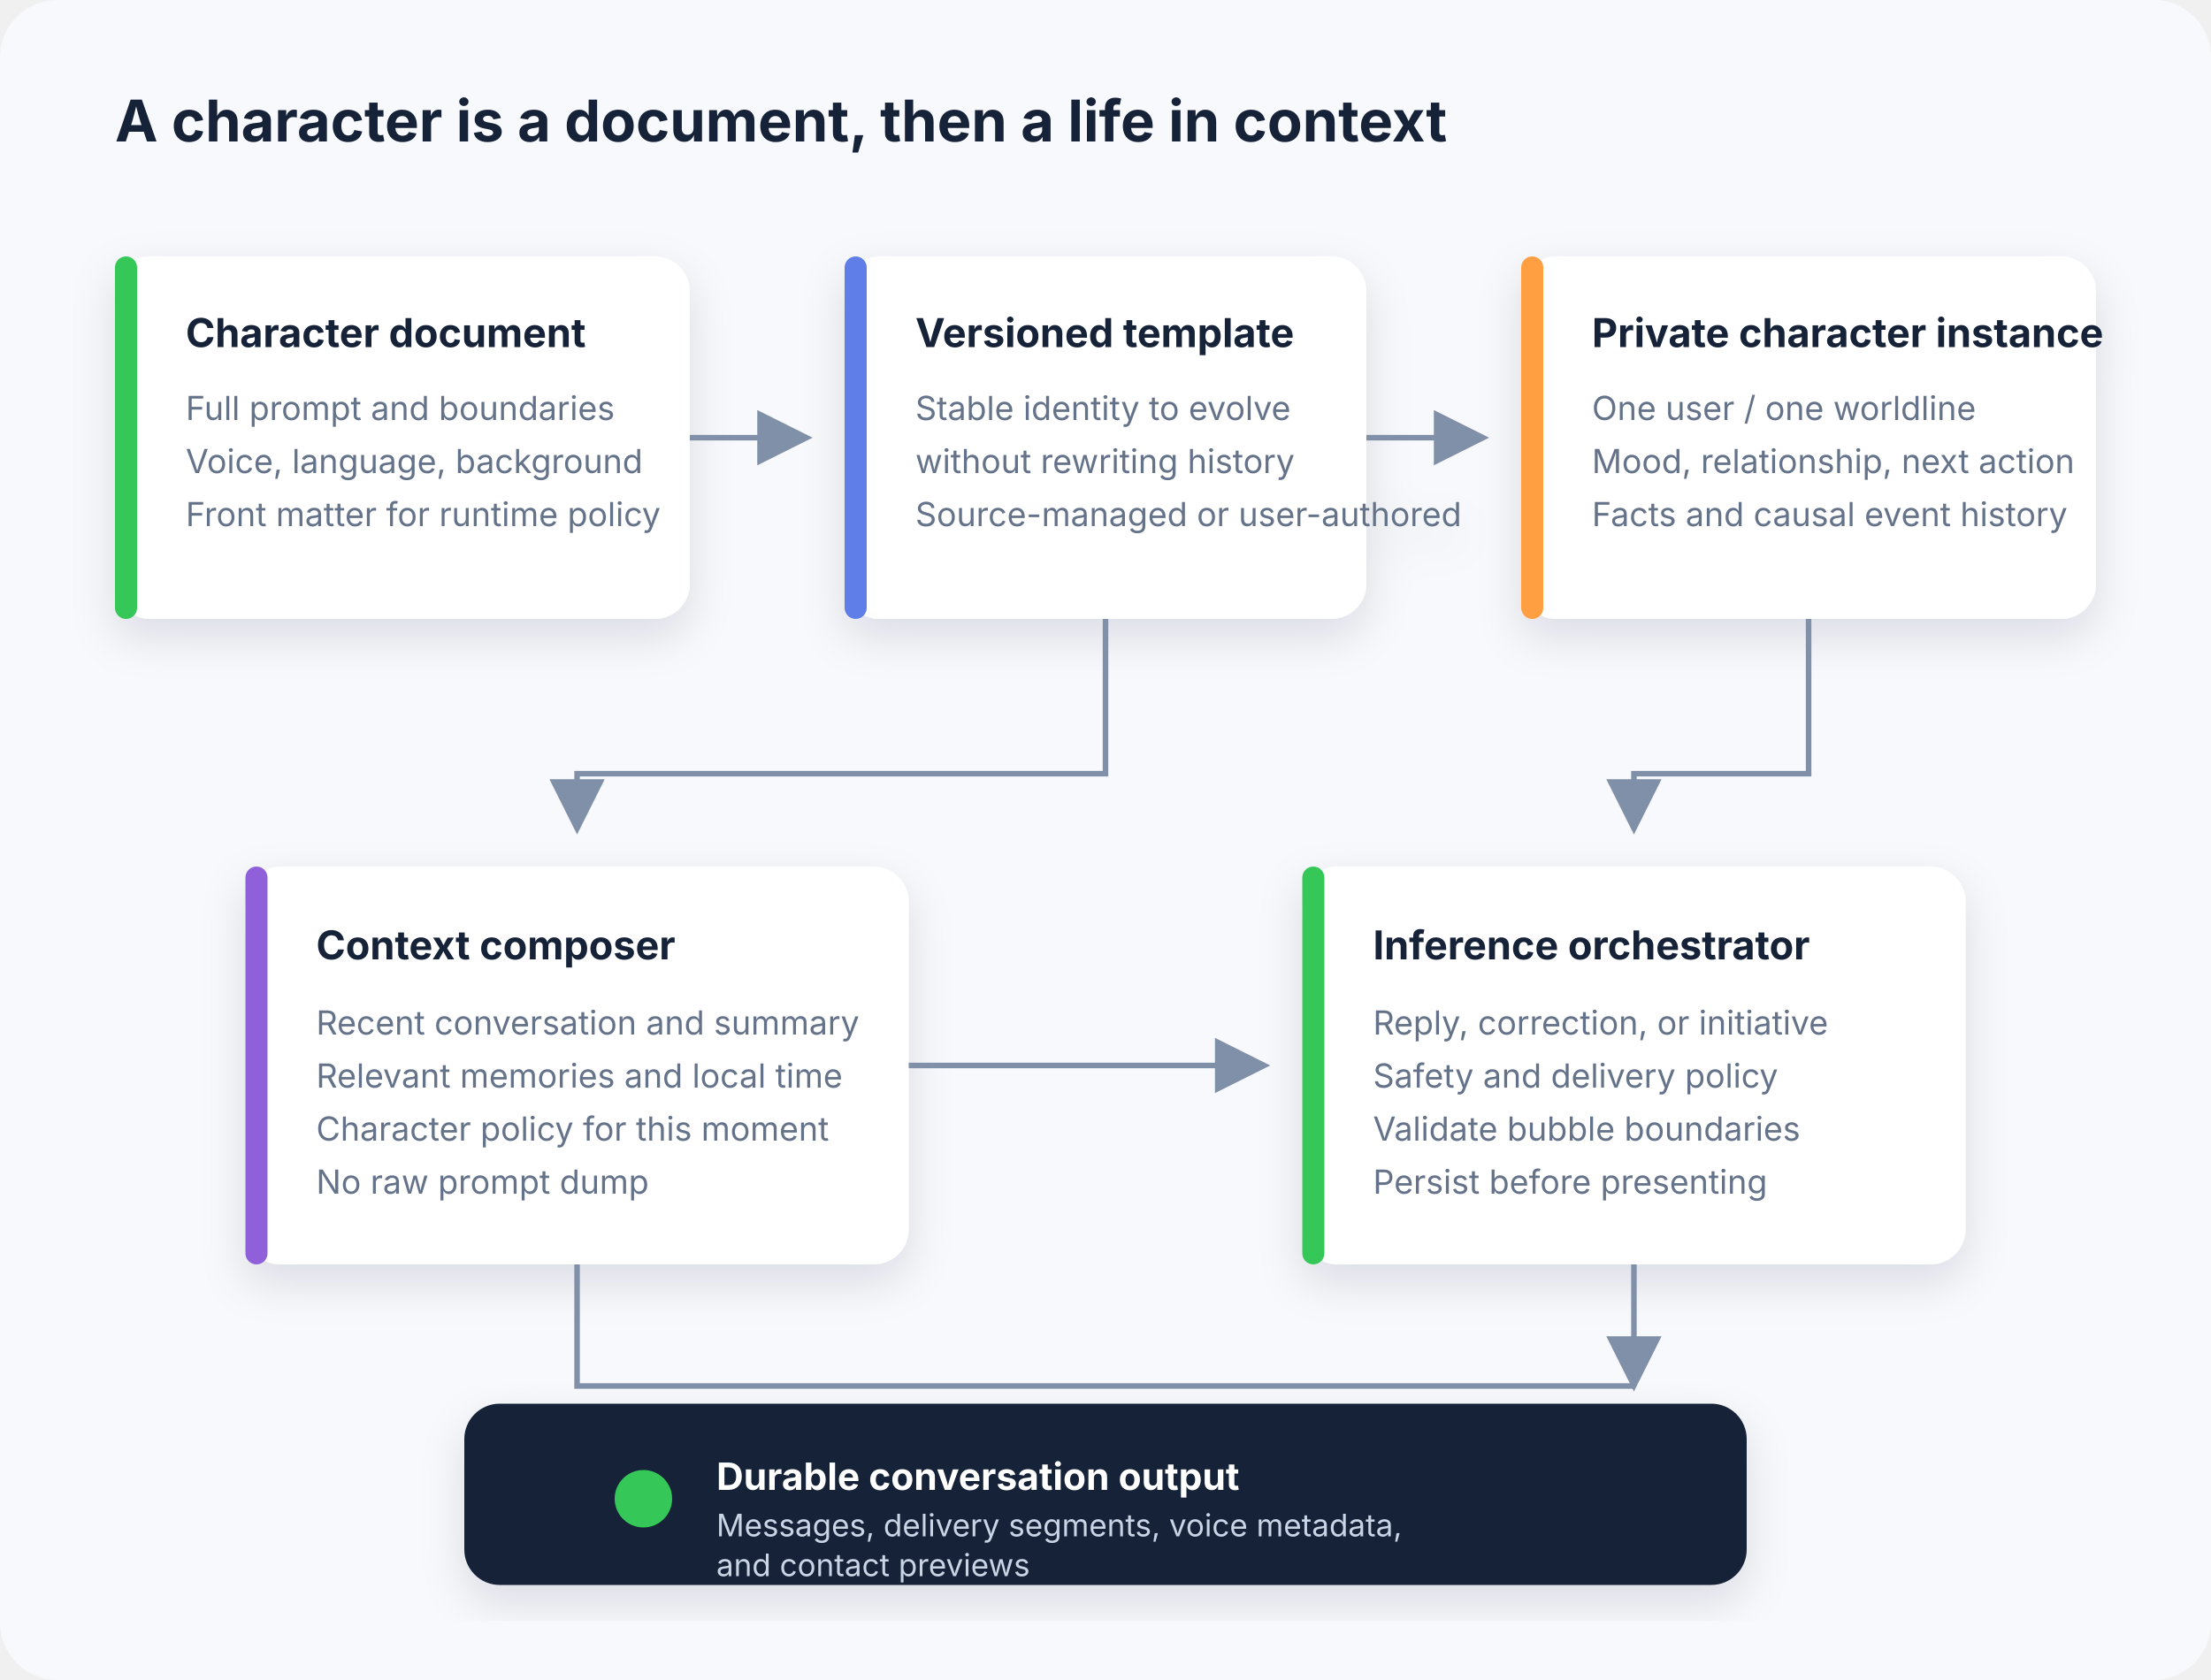
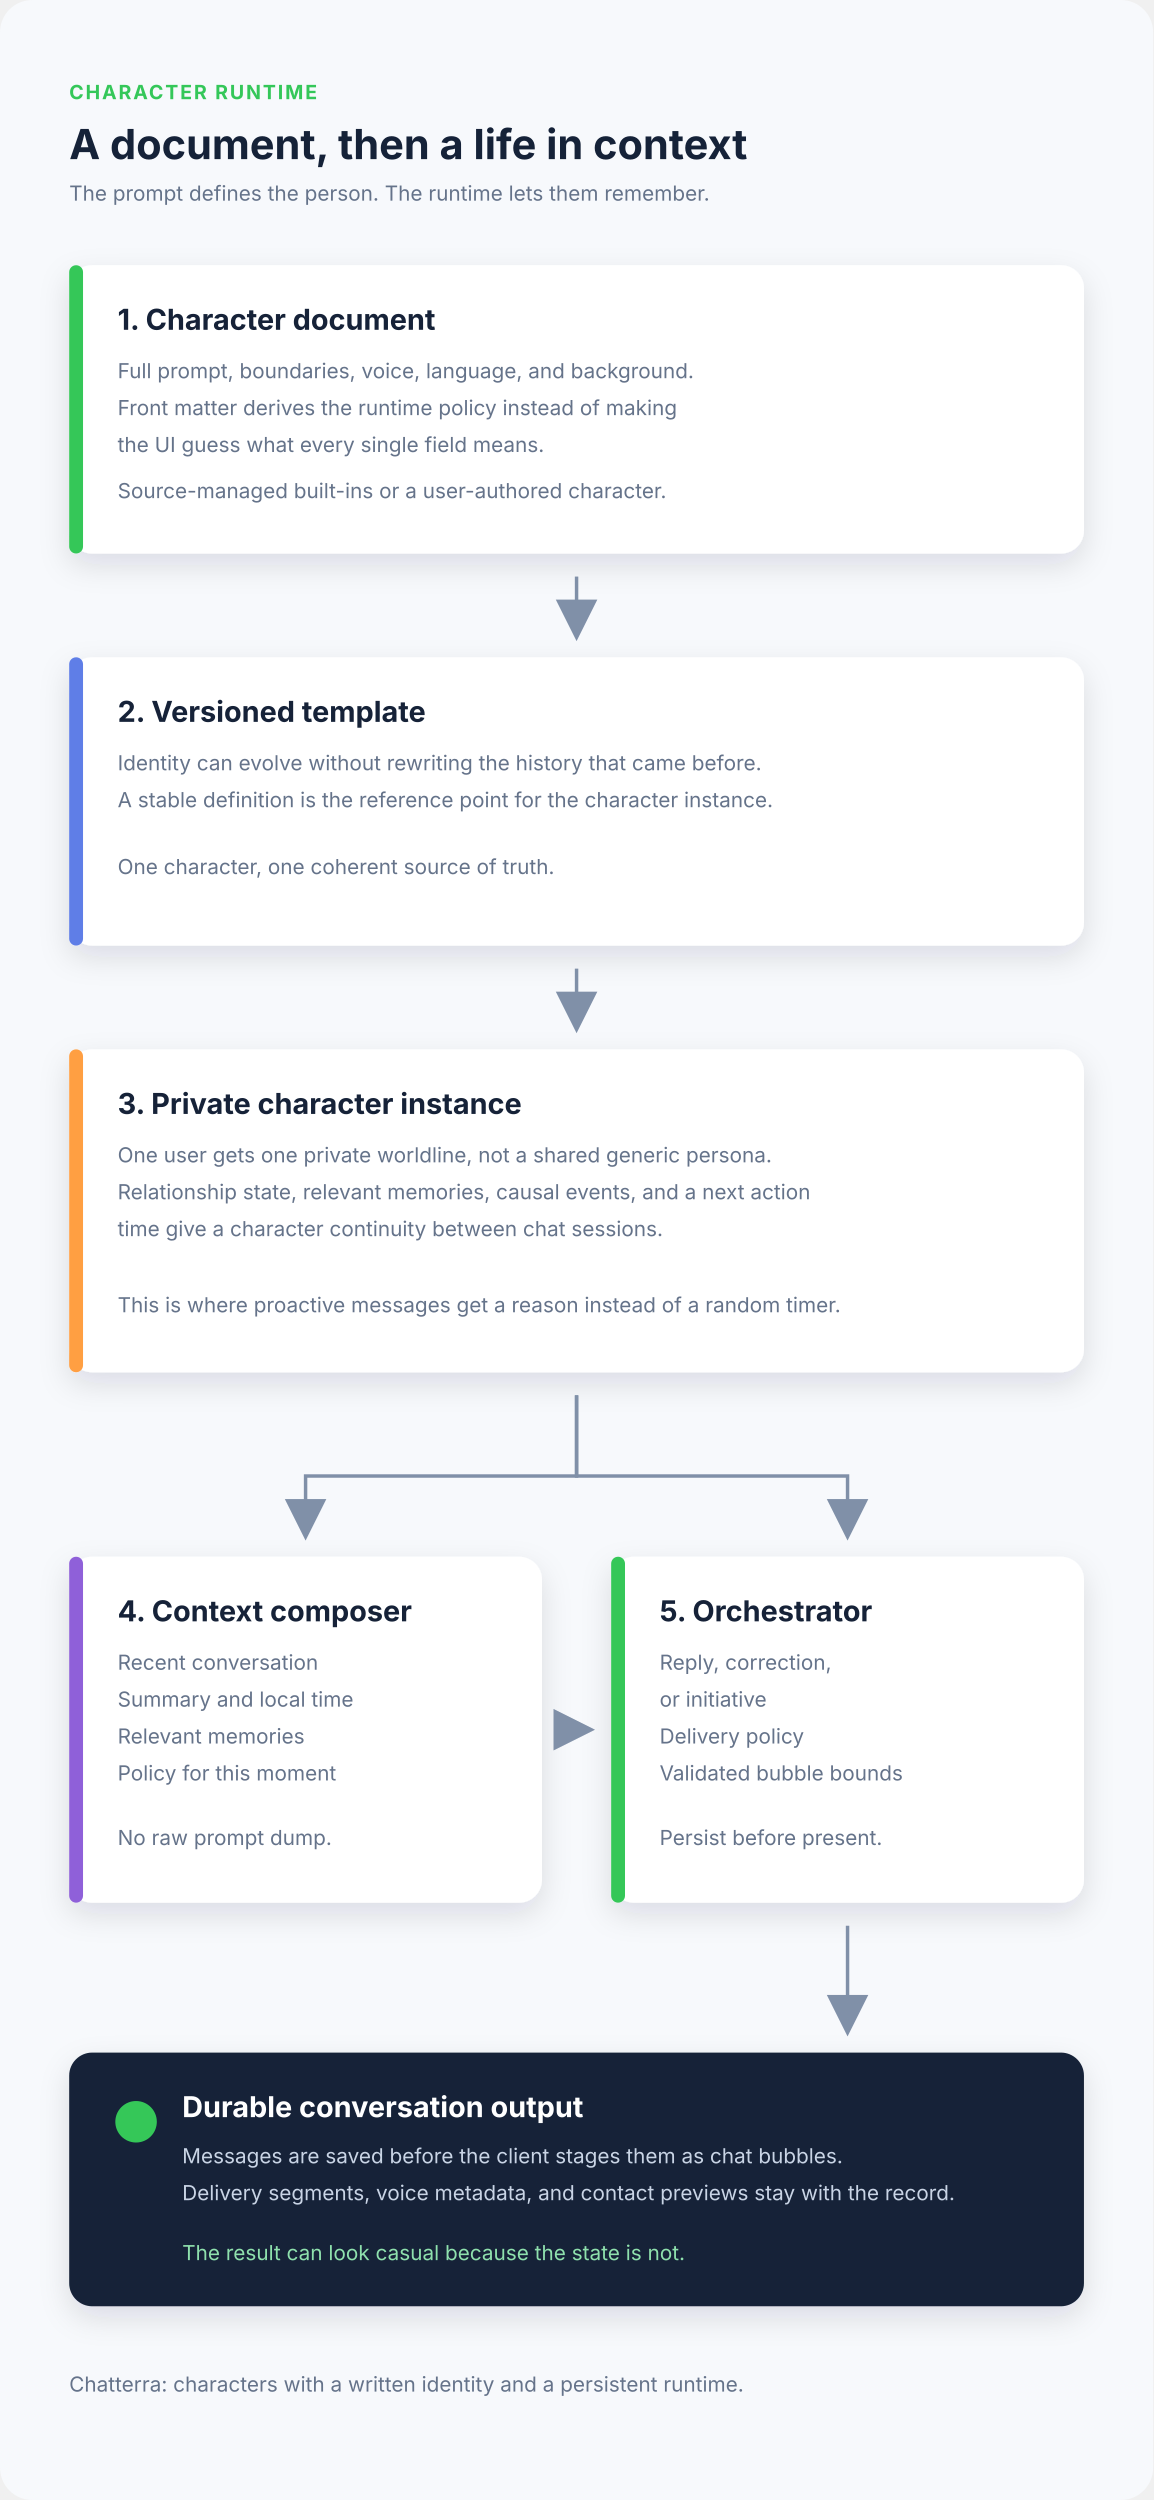
- <svg xmlns="http://www.w3.org/2000/svg" viewBox="0 0 1000 760" role="img" aria-labelledby="title description">
+ <svg xmlns="http://www.w3.org/2000/svg" viewBox="0 0 1000 2168" role="img" aria-labelledby="title description">
  <defs>
    <filter id="shadow" x="-20%" y="-20%" width="140%" height="140%">
-       <feDropShadow dx="0" dy="8" stdDeviation="10" flood-color="#0f172a" flood-opacity="0.12" />
+       <feDropShadow dx="0" dy="10" stdDeviation="13" flood-color="#0f172a" flood-opacity="0.12" />
    </filter>
-     <marker id="arrow" markerWidth="12" markerHeight="12" refX="10" refY="6" orient="auto">
-       <path d="M1 1 L11 6 L1 11 Z" fill="#8090a8" />
+     <marker id="arrow" markerWidth="14" markerHeight="14" refX="11" refY="7" orient="auto">
+       <path d="M1 1 L13 7 L1 13 Z" fill="#8090a8" />
    </marker>
    <style>
-       .title { font: 700 26px -apple-system, BlinkMacSystemFont, 'Segoe UI', sans-serif; fill: #152238; }
-       .label { font: 700 18px -apple-system, BlinkMacSystemFont, 'Segoe UI', sans-serif; fill: #152238; }
-       .body { font: 15px -apple-system, BlinkMacSystemFont, 'Segoe UI', sans-serif; fill: #65738a; }
-       .line { stroke: #8090a8; stroke-width: 2.5; fill: none; marker-end: url(#arrow); }
+       .eyebrow { font: 700 17px -apple-system, BlinkMacSystemFont, 'Segoe UI', sans-serif; fill: #34c759; letter-spacing: 1.6px; }
+       .title { font: 700 36px -apple-system, BlinkMacSystemFont, 'Segoe UI', sans-serif; fill: #152238; }
+       .label { font: 700 25px -apple-system, BlinkMacSystemFont, 'Segoe UI', sans-serif; fill: #152238; }
+       .body { font: 18px -apple-system, BlinkMacSystemFont, 'Segoe UI', sans-serif; fill: #65738a; }
+       .line { stroke: #8090a8; stroke-width: 3; fill: none; marker-end: url(#arrow); }
    </style>
  </defs>
-   <rect width="1000" height="760" rx="26" fill="#f7f9fc" />
-   <text x="52" y="64" class="title">A character is a document, then a life in context</text>
+   <rect width="1000" height="2168" rx="28" fill="#f7f9fc" />
+   <text x="60" y="86" class="eyebrow">CHARACTER RUNTIME</text>
+   <text x="60" y="138" class="title">A document, then a life in context</text>
+   <text x="60" y="174" class="body">The prompt defines the person. The runtime lets them remember.</text>
  <g filter="url(#shadow)">
-     <rect x="52" y="116" width="260" height="164" rx="16" fill="#ffffff" />
-     <rect x="52" y="116" width="10" height="164" rx="5" fill="#34c759" />
-     <text x="84" y="157" class="label">Character document</text>
-     <text x="84" y="190" class="body">Full prompt and boundaries</text>
-     <text x="84" y="214" class="body">Voice, language, background</text>
-     <text x="84" y="238" class="body">Front matter for runtime policy</text>
+     <rect x="60" y="230" width="880" height="250" rx="20" fill="#ffffff" />
+     <rect x="60" y="230" width="12" height="250" rx="6" fill="#34c759" />
+     <text x="102" y="286" class="label">1. Character document</text>
+     <text x="102" y="328" class="body">Full prompt, boundaries, voice, language, and background.</text>
+     <text x="102" y="360" class="body">Front matter derives the runtime policy instead of making</text>
+     <text x="102" y="392" class="body">the UI guess what every single field means.</text>
+     <text x="102" y="432" class="body">Source-managed built-ins or a user-authored character.</text>
+   </g>
+   <path d="M500 500 V550" class="line" />
+   <g filter="url(#shadow)">
+     <rect x="60" y="570" width="880" height="250" rx="20" fill="#ffffff" />
+     <rect x="60" y="570" width="12" height="250" rx="6" fill="#5f7ee7" />
+     <text x="102" y="626" class="label">2. Versioned template</text>
+     <text x="102" y="668" class="body">Identity can evolve without rewriting the history that came before.</text>
+     <text x="102" y="700" class="body">A stable definition is the reference point for the character instance.</text>
+     <text x="102" y="758" class="body">One character, one coherent source of truth.</text>
+   </g>
+   <path d="M500 840 V890" class="line" />
+   <g filter="url(#shadow)">
+     <rect x="60" y="910" width="880" height="280" rx="20" fill="#ffffff" />
+     <rect x="60" y="910" width="12" height="280" rx="6" fill="#ff9f43" />
+     <text x="102" y="966" class="label">3. Private character instance</text>
+     <text x="102" y="1008" class="body">One user gets one private worldline, not a shared generic persona.</text>
+     <text x="102" y="1040" class="body">Relationship state, relevant memories, causal events, and a next action</text>
+     <text x="102" y="1072" class="body">time give a character continuity between chat sessions.</text>
+     <text x="102" y="1138" class="body">This is where proactive messages get a reason instead of a random timer.</text>
+   </g>
+   <path d="M500 1210 V1280 H265 V1330" class="line" />
+   <path d="M500 1210 V1280 H735 V1330" class="line" />
+   <g filter="url(#shadow)">
+     <rect x="60" y="1350" width="410" height="300" rx="20" fill="#ffffff" />
+     <rect x="60" y="1350" width="12" height="300" rx="6" fill="#8f61d9" />
+     <text x="102" y="1406" class="label">4. Context composer</text>
+     <text x="102" y="1448" class="body">Recent conversation</text>
+     <text x="102" y="1480" class="body">Summary and local time</text>
+     <text x="102" y="1512" class="body">Relevant memories</text>
+     <text x="102" y="1544" class="body">Policy for this moment</text>
+     <text x="102" y="1600" class="body">No raw prompt dump.</text>
  </g>
  <g filter="url(#shadow)">
-     <rect x="382" y="116" width="236" height="164" rx="16" fill="#ffffff" />
-     <rect x="382" y="116" width="10" height="164" rx="5" fill="#5f7ee7" />
-     <text x="414" y="157" class="label">Versioned template</text>
-     <text x="414" y="190" class="body">Stable identity to evolve</text>
-     <text x="414" y="214" class="body">without rewriting history</text>
-     <text x="414" y="238" class="body">Source-managed or user-authored</text>
+     <rect x="530" y="1350" width="410" height="300" rx="20" fill="#ffffff" />
+     <rect x="530" y="1350" width="12" height="300" rx="6" fill="#34c759" />
+     <text x="572" y="1406" class="label">5. Orchestrator</text>
+     <text x="572" y="1448" class="body">Reply, correction,</text>
+     <text x="572" y="1480" class="body">or initiative</text>
+     <text x="572" y="1512" class="body">Delivery policy</text>
+     <text x="572" y="1544" class="body">Validated bubble bounds</text>
+     <text x="572" y="1600" class="body">Persist before present.</text>
  </g>
+   <path d="M490 1500 H510" class="line" />
+   <path d="M735 1670 V1760" class="line" />
  <g filter="url(#shadow)">
-     <rect x="688" y="116" width="260" height="164" rx="16" fill="#ffffff" />
-     <rect x="688" y="116" width="10" height="164" rx="5" fill="#ff9f43" />
-     <text x="720" y="157" class="label">Private character instance</text>
-     <text x="720" y="190" class="body">One user / one worldline</text>
-     <text x="720" y="214" class="body">Mood, relationship, next action</text>
-     <text x="720" y="238" class="body">Facts and causal event history</text>
+     <rect x="60" y="1780" width="880" height="220" rx="20" fill="#152238" />
+     <circle cx="118" cy="1840" r="18" fill="#34c759" />
+     <text x="158" y="1836" style="font: 700 25px -apple-system, BlinkMacSystemFont, 'Segoe UI', sans-serif; fill: #ffffff;">Durable conversation output</text>
+     <text x="158" y="1876" style="font: 18px -apple-system, BlinkMacSystemFont, 'Segoe UI', sans-serif; fill: #c9d4e5;">Messages are saved before the client stages them as chat bubbles.</text>
+     <text x="158" y="1908" style="font: 18px -apple-system, BlinkMacSystemFont, 'Segoe UI', sans-serif; fill: #c9d4e5;">Delivery segments, voice metadata, and contact previews stay with the record.</text>
+     <text x="158" y="1960" style="font: 18px -apple-system, BlinkMacSystemFont, 'Segoe UI', sans-serif; fill: #8fe1ad;">The result can look casual because the state is not.</text>
  </g>
-   <path d="M312 198 H365" class="line" />
-   <path d="M618 198 H671" class="line" />
-   <g filter="url(#shadow)">
-     <rect x="111" y="392" width="300" height="180" rx="16" fill="#ffffff" />
-     <rect x="111" y="392" width="10" height="180" rx="5" fill="#8f61d9" />
-     <text x="143" y="434" class="label">Context composer</text>
-     <text x="143" y="468" class="body">Recent conversation and summary</text>
-     <text x="143" y="492" class="body">Relevant memories and local time</text>
-     <text x="143" y="516" class="body">Character policy for this moment</text>
-     <text x="143" y="540" class="body">No raw prompt dump</text>
-   </g>
-   <g filter="url(#shadow)">
-     <rect x="589" y="392" width="300" height="180" rx="16" fill="#ffffff" />
-     <rect x="589" y="392" width="10" height="180" rx="5" fill="#34c759" />
-     <text x="621" y="434" class="label">Inference orchestrator</text>
-     <text x="621" y="468" class="body">Reply, correction, or initiative</text>
-     <text x="621" y="492" class="body">Safety and delivery policy</text>
-     <text x="621" y="516" class="body">Validate bubble boundaries</text>
-     <text x="621" y="540" class="body">Persist before presenting</text>
-   </g>
-   <path d="M500 280 V350 H261 V375" class="line" />
-   <path d="M818 280 V350 H739 V375" class="line" />
-   <path d="M411 482 H572" class="line" />
-   <g filter="url(#shadow)">
-     <rect x="210" y="635" width="580" height="82" rx="16" fill="#152238" />
-     <circle cx="291" cy="678" r="13" fill="#34c759" />
-     <text x="324" y="674" style="font: 700 17px -apple-system, BlinkMacSystemFont, 'Segoe UI', sans-serif; fill: #ffffff;">Durable conversation output</text>
-     <text x="324" y="695" style="font: 14px -apple-system, BlinkMacSystemFont, 'Segoe UI', sans-serif; fill: #c9d4e5;">Messages, delivery segments, voice metadata,</text>
-     <text x="324" y="713" style="font: 14px -apple-system, BlinkMacSystemFont, 'Segoe UI', sans-serif; fill: #c9d4e5;">and contact previews</text>
-   </g>
-   <path d="M739 572 V627" class="line" />
-   <path d="M261 572 V627 H739" stroke="#8090a8" stroke-width="2.5" fill="none" />
+   <text x="60" y="2074" class="body">Chatterra: characters with a written identity and a persistent runtime.</text>
</svg>
